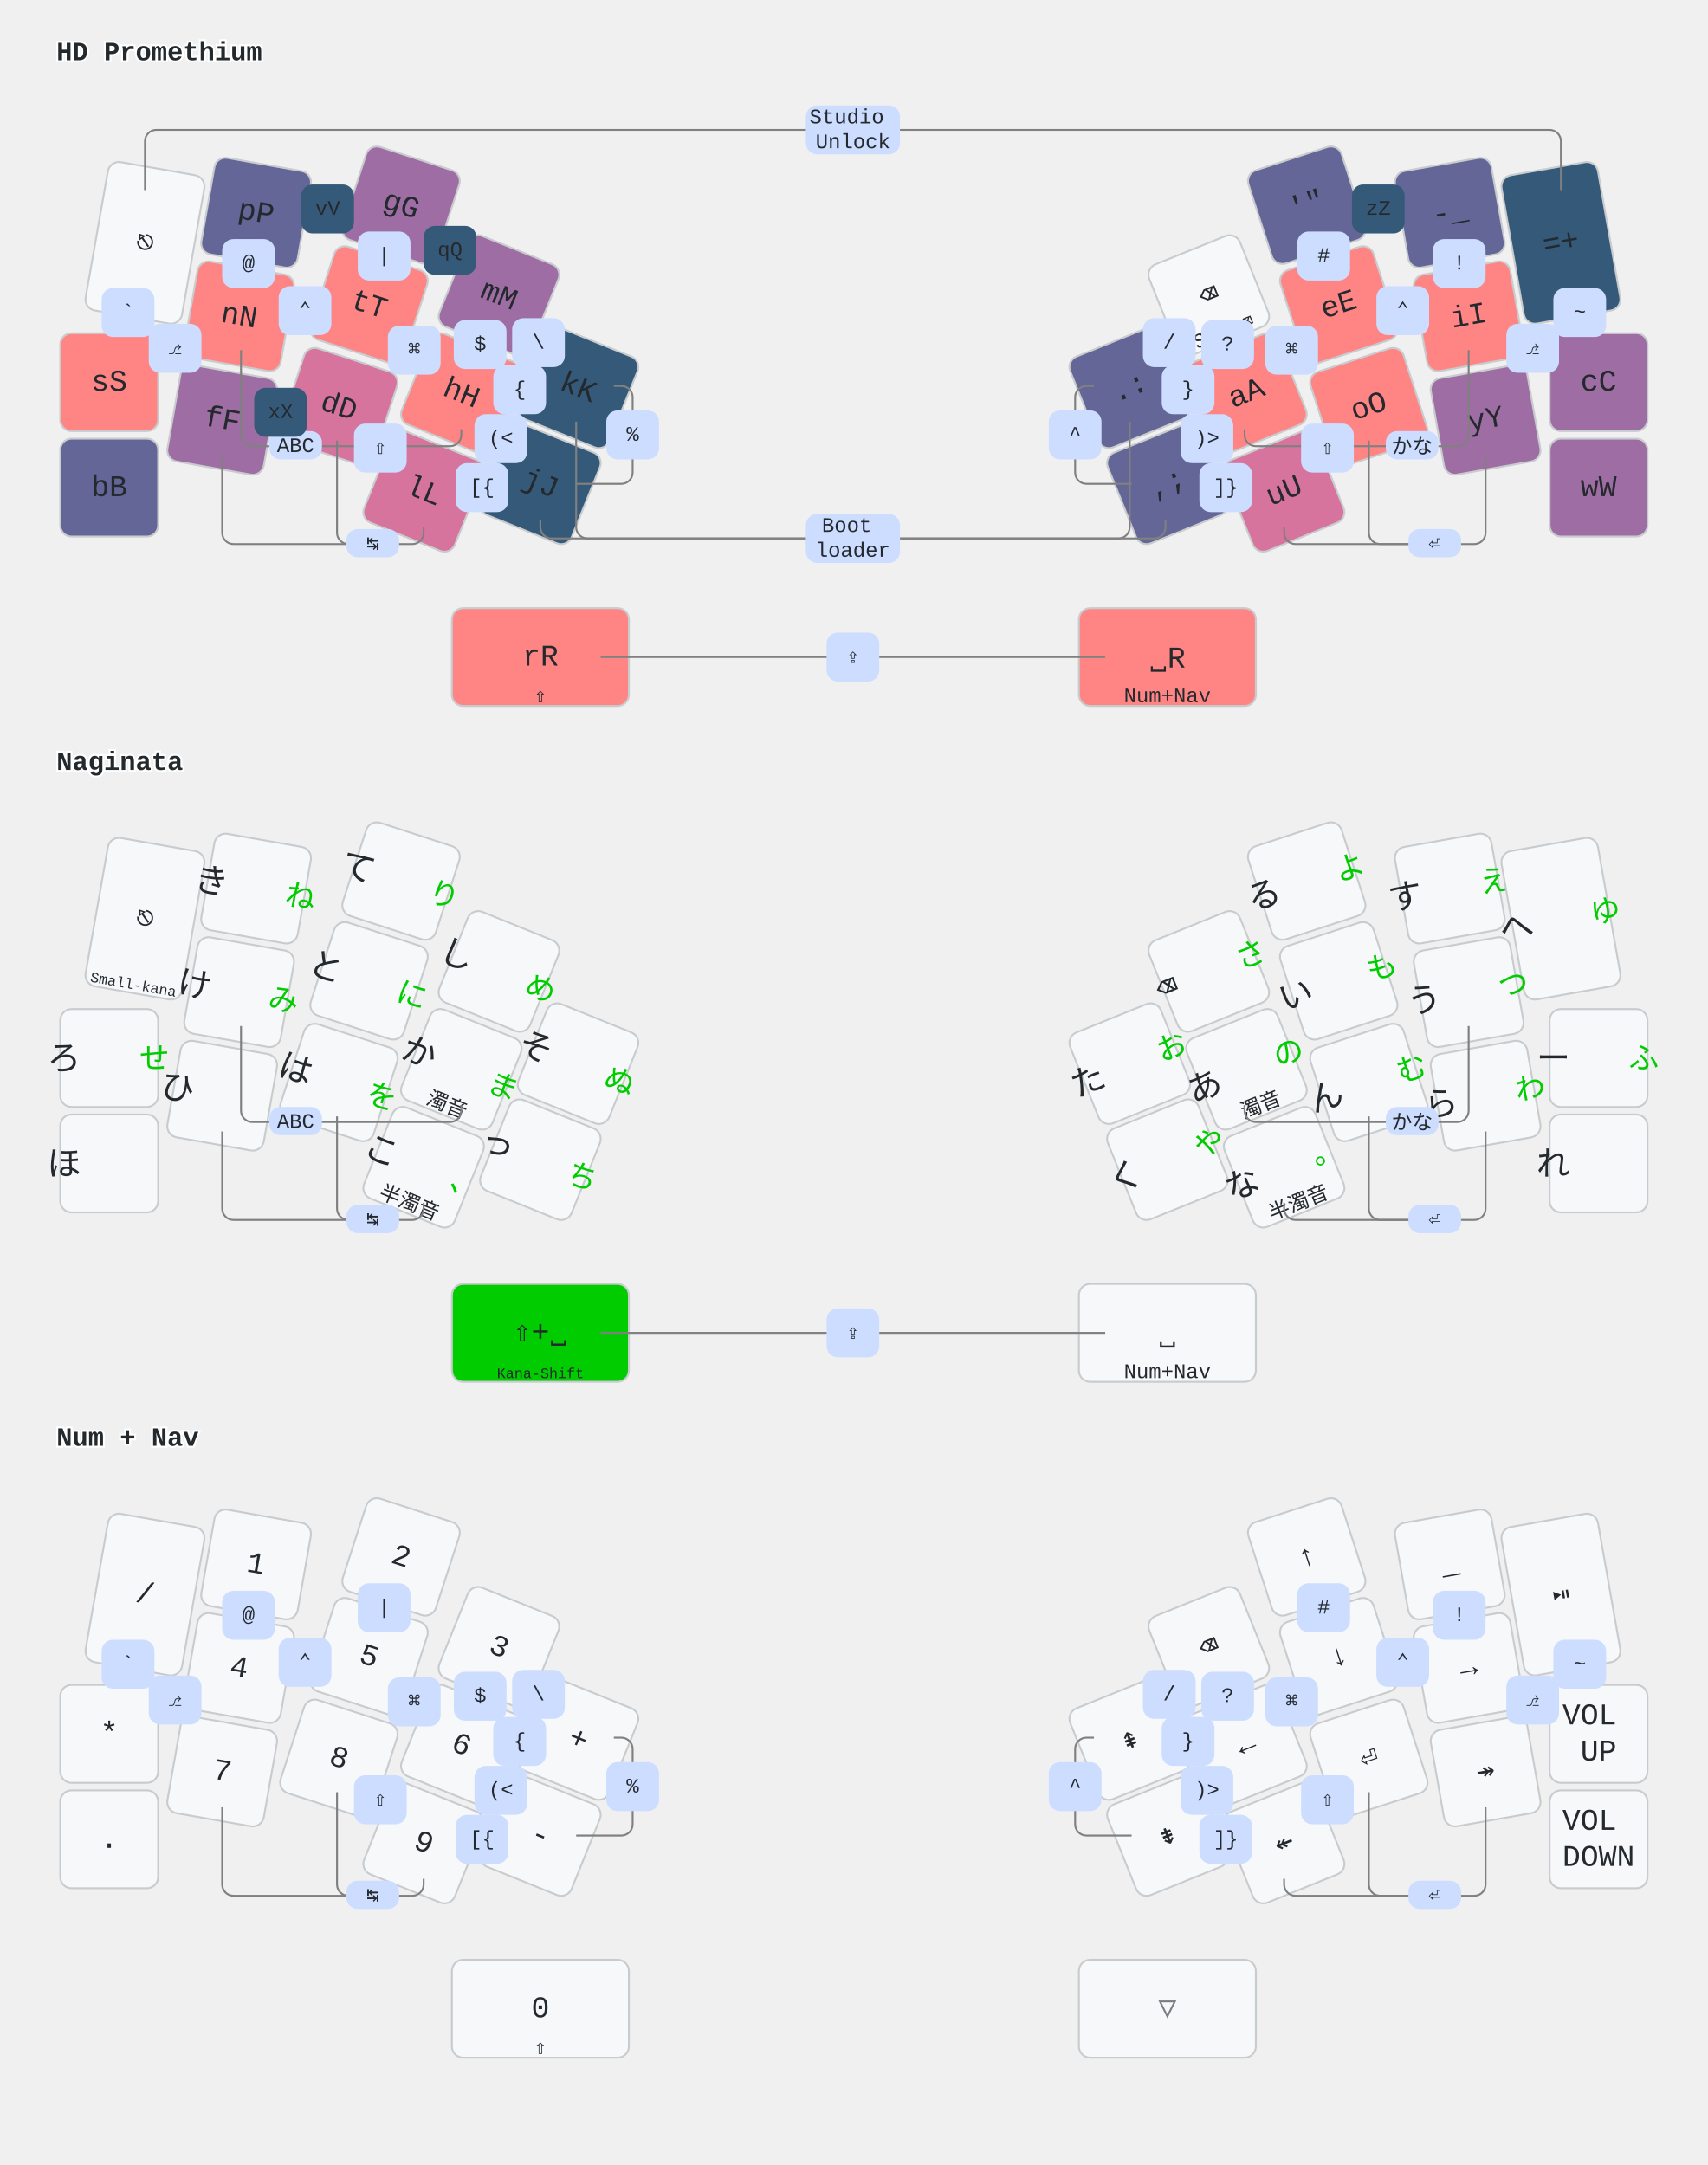
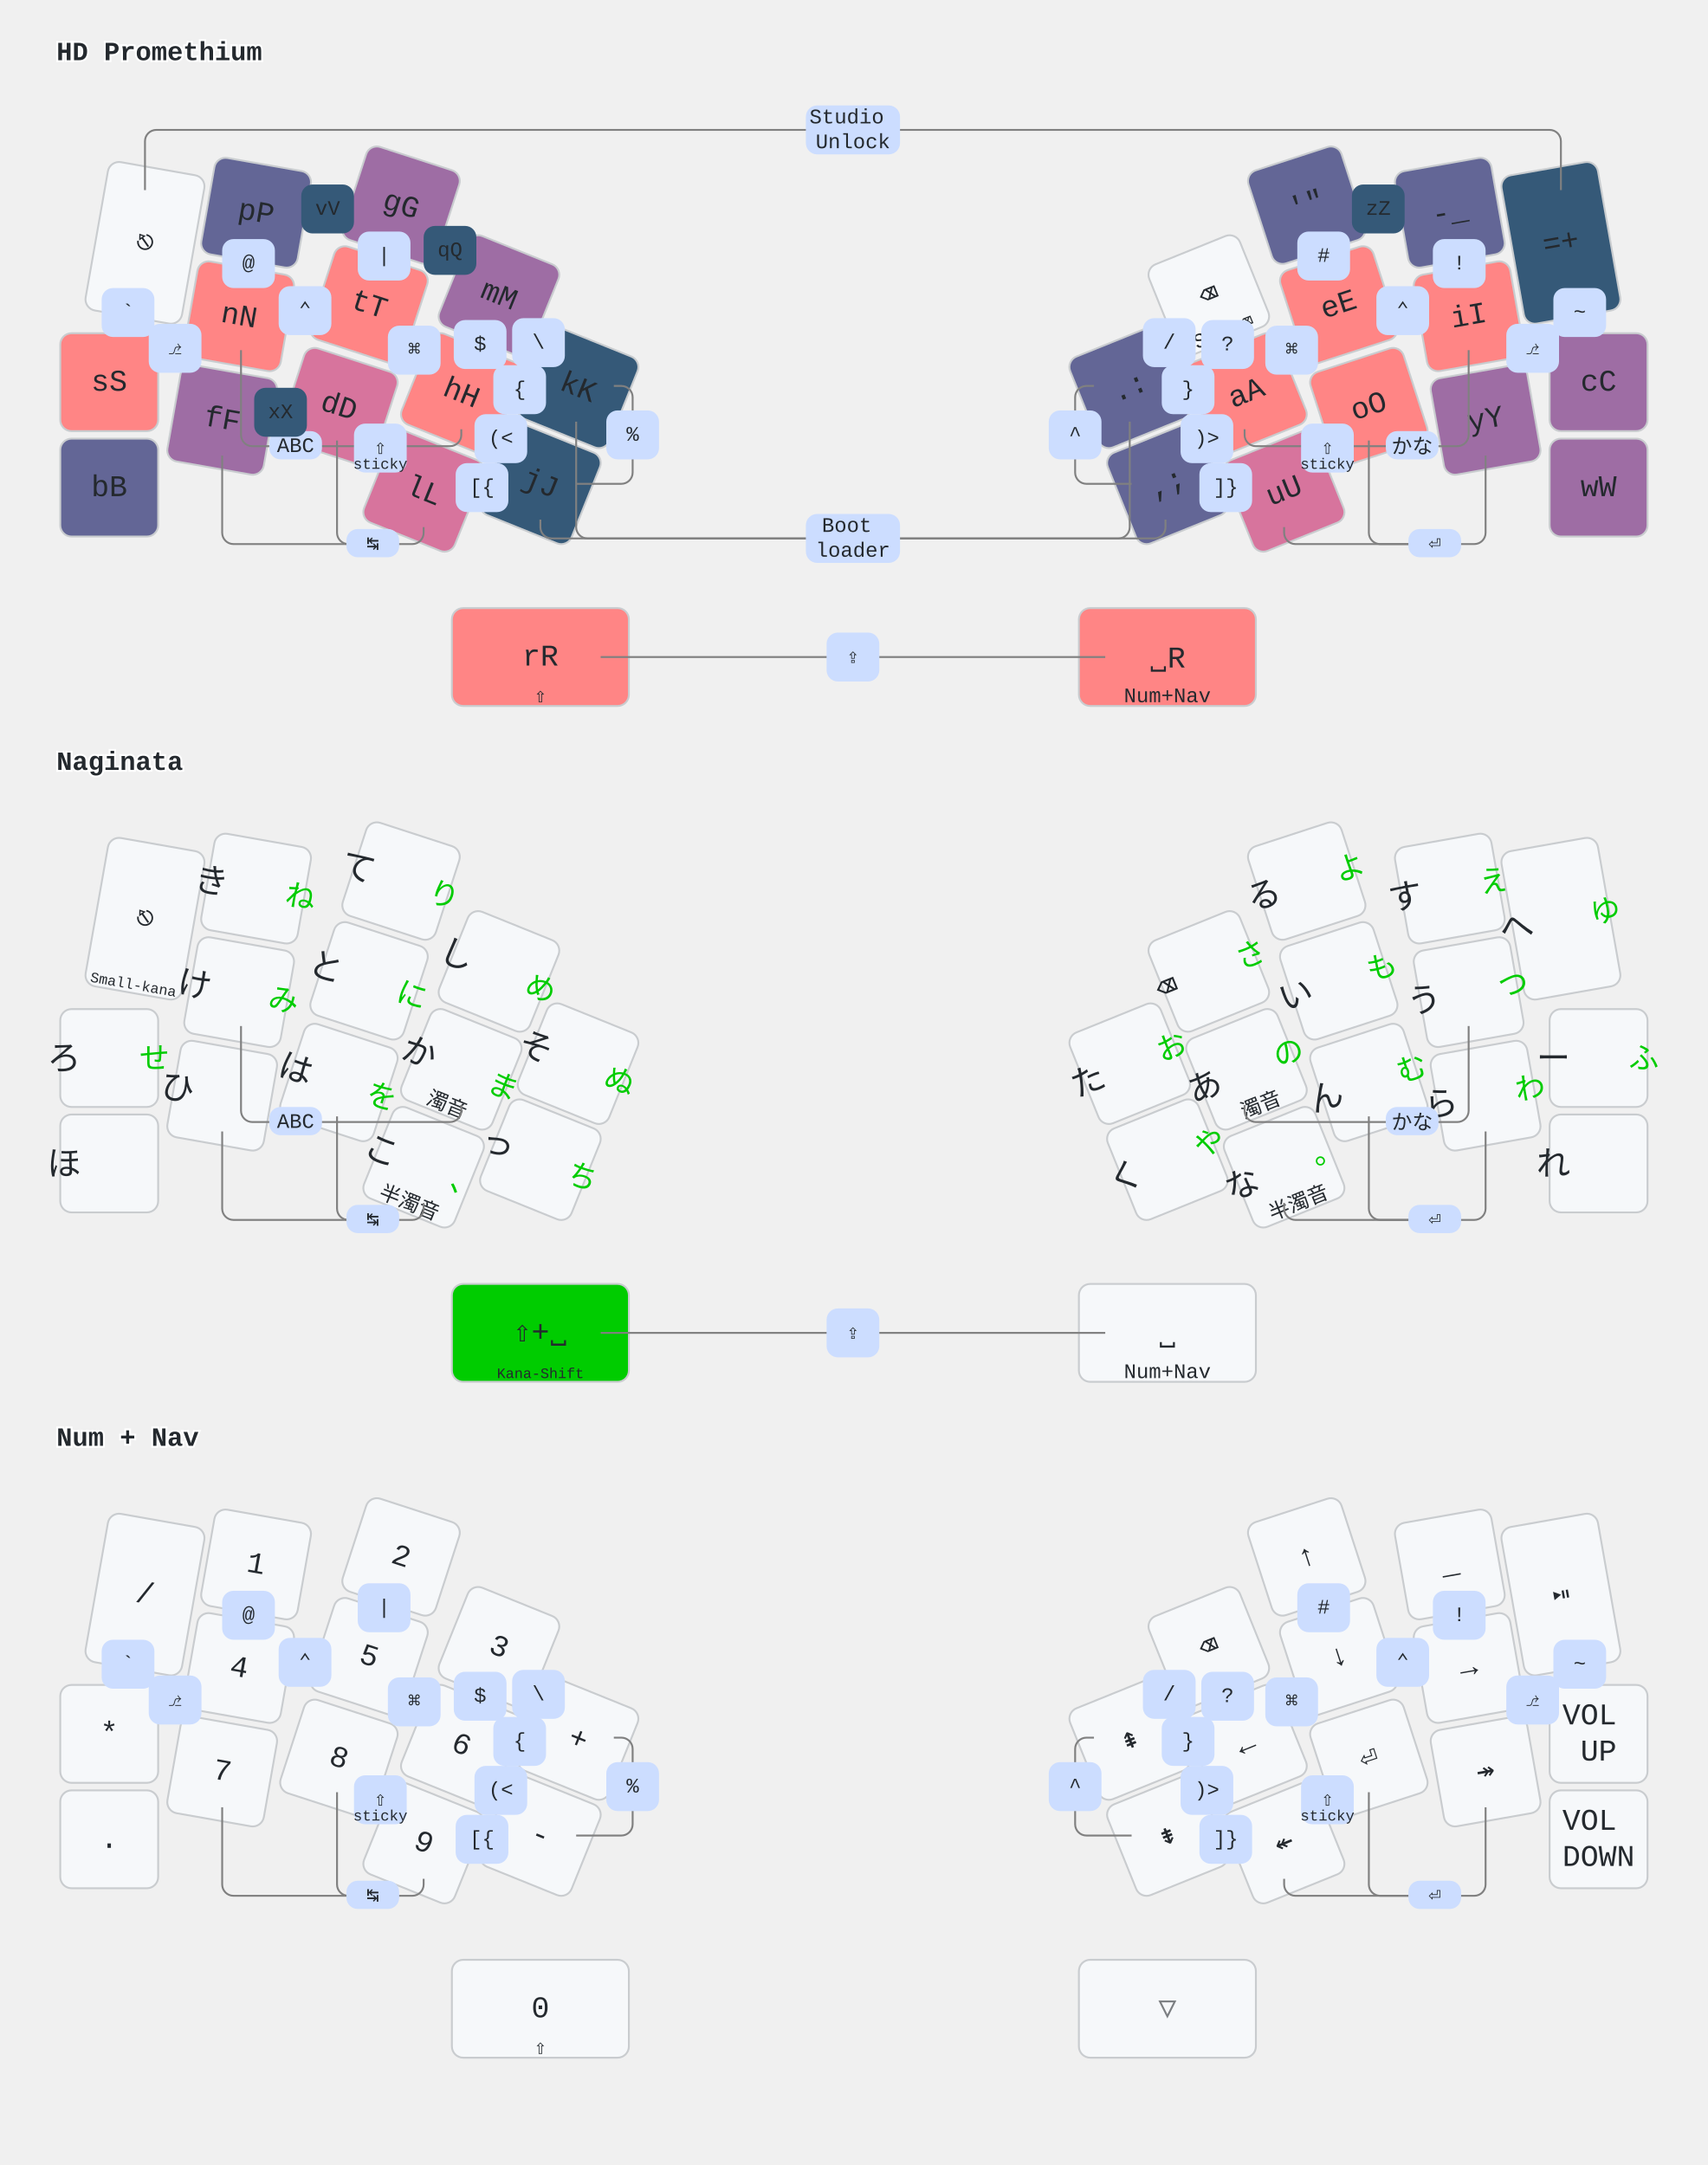
<svg xmlns="http://www.w3.org/2000/svg" width="907" height="1150" viewBox="0 0 907 1150" class="keymap">
  <style>/* inherit to force styles through use tags*/
svg path {
    fill: inherit;
}
/* font and background color specifications */
svg.keymap {
    font-family: SFMono-Regular,Consolas,Liberation Mono,Menlo,monospace;
    font-size: 14px;
    font-kerning: normal;
    text-rendering: optimizeLegibility;
    fill: #24292e;
}

/* default key styling */
rect.key {
    fill: #f6f8fa;
    stroke: #c9cccf;
    stroke-width: 1;
}

/* color accent for combo boxes */
rect.combo {
    fill: #cdf;
}

/* color accent for held keys */
rect.held, rect.combo.held {
    fill: #fdd;
}

/* color accent for ghost (optional) keys */
rect.ghost, rect.combo.ghost {
    stroke-dasharray: 4, 4;
    stroke-width: 2;
}

text {
    text-anchor: middle;
    dominant-baseline: middle;
}

/* styling for layer labels */
text.label {
    font-weight: bold;
    text-anchor: start;
    stroke: white;
    stroke-width: 2;
    paint-order: stroke;
}

text.tap {
    font-size: 16px;
}

/* styling for combo tap, and key hold/shifted label text */
text.combo, text.hold, text.shifted {
    font-size: 11px;
}

text.hold {
    text-anchor: middle;
    dominant-baseline: auto;
}

text.shifted {
    text-anchor: middle;
    dominant-baseline: hanging;
}

/* styling for hold/shifted label text in combo box */
text.combo.hold, text.combo.shifted {
    font-size: 8px;
}

/* lighter symbol for transparent keys */
text.trans {
    fill: #7b7e81;
}

/* styling for combo dendrons */
path.combo {
    stroke-width: 1;
    stroke: gray;
    fill: none;
}

/* Start Tabler Icons Cleanup */
/* cannot use height/width with glyphs */
.icon-tabler &gt; path {
    fill: inherit;
    stroke: inherit;
}
/* hide tabler's default box */
.icon-tabler &gt; path[stroke="none"][fill="none"] {
    visibility: collapse;
}

rect.low {
    fill: #355978;
}
rect.medium-low {
    fill: #636696;
}
rect.medium {
    fill: #9E6DA4;
}
rect.medium-high {
    fill: #D7749D;
}
rect.high {
    fill: #FF8585;
}

/* green styling for Naginata kana-shift */
rect.kshift {
    fill: #00CC00;
}
text.left {
    font-size: 18px;
    translate: 16px 7px;
}
text.right {
    fill: #00CC00;
    font-size: 16px;
    translate: -16px -10px;
}
</style>
  <g transform="translate(30, 0)" class="layer-HD Promethium">
    <text x="0" y="28" class="label" id="HD-Promethium">HD Promethium</text>
    <g transform="translate(0, 74)">
      <g transform="translate(47, 55) rotate(10.0)" class="key keypos-0">
        <rect rx="6" ry="6" x="-26" y="-40" width="52" height="80" class="key" />
        <text x="0" y="0" class="key tap">⎋</text>
      </g>
      <g transform="translate(106, 39) rotate(10.0)" class="key medium-low keypos-1">
        <rect rx="6" ry="6" x="-26" y="-26" width="52" height="52" class="key medium-low" />
        <text x="0" y="0" class="key medium-low tap">pP</text>
      </g>
      <g transform="translate(183, 35) rotate(18.0)" class="key medium keypos-2">
        <rect rx="6" ry="6" x="-26" y="-26" width="52" height="52" class="key medium" />
        <text x="0" y="0" class="key medium tap">gG</text>
      </g>
      <g transform="translate(235, 83) rotate(22.0)" class="key medium keypos-3">
        <rect rx="6" ry="6" x="-26" y="-26" width="52" height="52" class="key medium" />
        <text x="0" y="0" class="key medium tap">mM</text>
      </g>
      <g transform="translate(277, 132) rotate(22.0)" class="key low keypos-4">
        <rect rx="6" ry="6" x="-26" y="-26" width="52" height="52" class="key low" />
        <text x="0" y="0" class="key low tap">kK</text>
      </g>
      <g transform="translate(570, 132) rotate(-22.0)" class="key medium-low keypos-5">
        <rect rx="6" ry="6" x="-26" y="-26" width="52" height="52" class="key medium-low" />
        <text x="0" y="0" class="key medium-low tap">.:</text>
      </g>
      <g transform="translate(612, 83) rotate(-22.0)" class="key keypos-6">
        <rect rx="6" ry="6" x="-26" y="-26" width="52" height="52" class="key" />
        <text x="0" y="0" class="key tap">⌫</text>
        <text x="0" y="24" class="key hold">Sft+⌫</text>
      </g>
      <g transform="translate(664, 35) rotate(-18.0)" class="key medium-low keypos-7">
        <rect rx="6" ry="6" x="-26" y="-26" width="52" height="52" class="key medium-low" />
        <text x="0" y="0" class="key medium-low tap">'"</text>
      </g>
      <g transform="translate(740, 39) rotate(-10.0)" class="key medium-low keypos-8">
        <rect rx="6" ry="6" x="-26" y="-26" width="52" height="52" class="key medium-low" />
        <text x="0" y="0" class="key medium-low tap">-_</text>
      </g>
      <g transform="translate(799, 55) rotate(-10.0)" class="key low keypos-9">
        <rect rx="6" ry="6" x="-26" y="-40" width="52" height="80" class="key low" />
        <text x="0" y="0" class="key low tap">=+</text>
      </g>
      <g transform="translate(28, 129)" class="key high keypos-10">
        <rect rx="6" ry="6" x="-26" y="-26" width="52" height="52" class="key high" />
        <text x="0" y="0" class="key high tap">sS</text>
      </g>
      <g transform="translate(97, 94) rotate(10.0)" class="key high keypos-11">
        <rect rx="6" ry="6" x="-26" y="-26" width="52" height="52" class="key high" />
        <text x="0" y="0" class="key high tap">nN</text>
      </g>
      <g transform="translate(166, 88) rotate(18.0)" class="key high keypos-12">
        <rect rx="6" ry="6" x="-26" y="-26" width="52" height="52" class="key high" />
        <text x="0" y="0" class="key high tap">tT</text>
      </g>
      <g transform="translate(215, 135) rotate(22.0)" class="key high keypos-13">
        <rect rx="6" ry="6" x="-26" y="-26" width="52" height="52" class="key high" />
        <text x="0" y="0" class="key high tap">hH</text>
      </g>
      <g transform="translate(257, 183) rotate(22.0)" class="key low keypos-14">
        <rect rx="6" ry="6" x="-26" y="-26" width="52" height="52" class="key low" />
        <text x="0" y="0" class="key low tap">jJ</text>
      </g>
      <g transform="translate(590, 183) rotate(-22.0)" class="key medium-low keypos-15">
        <rect rx="6" ry="6" x="-26" y="-26" width="52" height="52" class="key medium-low" />
        <text x="0" y="0" class="key medium-low tap">,;</text>
      </g>
      <g transform="translate(632, 135) rotate(-22.0)" class="key high keypos-16">
        <rect rx="6" ry="6" x="-26" y="-26" width="52" height="52" class="key high" />
        <text x="0" y="0" class="key high tap">aA</text>
      </g>
      <g transform="translate(681, 88) rotate(-18.0)" class="key high keypos-17">
        <rect rx="6" ry="6" x="-26" y="-26" width="52" height="52" class="key high" />
        <text x="0" y="0" class="key high tap">eE</text>
      </g>
      <g transform="translate(750, 94) rotate(-10.0)" class="key high keypos-18">
        <rect rx="6" ry="6" x="-26" y="-26" width="52" height="52" class="key high" />
        <text x="0" y="0" class="key high tap">iI</text>
      </g>
      <g transform="translate(819, 129)" class="key medium keypos-19">
        <rect rx="6" ry="6" x="-26" y="-26" width="52" height="52" class="key medium" />
        <text x="0" y="0" class="key medium tap">cC</text>
      </g>
      <g transform="translate(28, 185)" class="key medium-low keypos-20">
        <rect rx="6" ry="6" x="-26" y="-26" width="52" height="52" class="key medium-low" />
        <text x="0" y="0" class="key medium-low tap">bB</text>
      </g>
      <g transform="translate(88, 149) rotate(10.0)" class="key medium keypos-21">
        <rect rx="6" ry="6" x="-26" y="-26" width="52" height="52" class="key medium" />
        <text x="0" y="0" class="key medium tap">fF</text>
      </g>
      <g transform="translate(150, 142) rotate(18.0)" class="key medium-high keypos-22">
        <rect rx="6" ry="6" x="-26" y="-26" width="52" height="52" class="key medium-high" />
        <text x="0" y="0" class="key medium-high tap">dD</text>
      </g>
      <g transform="translate(195, 187) rotate(22.0)" class="key medium-high keypos-23">
        <rect rx="6" ry="6" x="-26" y="-26" width="52" height="52" class="key medium-high" />
        <text x="0" y="0" class="key medium-high tap">lL</text>
      </g>
      <g transform="translate(257, 275)" class="key high keypos-24">
        <rect rx="6" ry="6" x="-47" y="-26" width="94" height="52" class="key high" />
        <text x="0" y="0" class="key high tap">rR</text>
        <text x="0" y="24" class="key high hold">⇧</text>
      </g>
      <g transform="translate(590, 275)" class="key high keypos-25">
        <rect rx="6" ry="6" x="-47" y="-26" width="94" height="52" class="key high" />
        <text x="0" y="0" class="key high tap">⎵R</text>
        <text x="0" y="24" class="key high hold">Num+Nav</text>
      </g>
      <g transform="translate(652, 187) rotate(-22.0)" class="key medium-high keypos-26">
        <rect rx="6" ry="6" x="-26" y="-26" width="52" height="52" class="key medium-high" />
        <text x="0" y="0" class="key medium-high tap">uU</text>
      </g>
      <g transform="translate(697, 142) rotate(-18.0)" class="key high keypos-27">
        <rect rx="6" ry="6" x="-26" y="-26" width="52" height="52" class="key high" />
        <text x="0" y="0" class="key high tap">oO</text>
      </g>
      <g transform="translate(759, 149) rotate(-10.0)" class="key medium keypos-28">
        <rect rx="6" ry="6" x="-26" y="-26" width="52" height="52" class="key medium" />
        <text x="0" y="0" class="key medium tap">yY</text>
      </g>
      <g transform="translate(819, 185)" class="key medium keypos-29">
        <rect rx="6" ry="6" x="-26" y="-26" width="52" height="52" class="key medium" />
        <text x="0" y="0" class="key medium tap">wW</text>
      </g>
      <g class="combo combopos-0">
        <path d="M423,-5 h-370 a6.0,6.0 0 0 0 -6.0,6.0 v26" class="combo" />
        <path d="M423,-5 h370 a6.0,6.0 0 0 1 6.0,6.0 v26" class="combo" />
        <rect rx="6" ry="6" x="398" y="-18" width="50" height="26" class="combo" />
        <text x="423" y="-5" class="combo tap">
          <tspan x="423" dy="-0.6em">Studio</tspan>
          <tspan x="423" dy="1.2em">Unlock</tspan>
        </text>
      </g>
      <g class="combo combopos-1">
        <path d="M423,212 h-160 a6.0,6.0 0 0 1 -6.0,-6.0 v-4" class="combo" />
        <path d="M423,212 h160 a6.0,6.0 0 0 0 6.0,-6.0 v-4" class="combo" />
        <path d="M423,212 h-141 a6.0,6.0 0 0 1 -6.0,-6.0 v-56" class="combo" />
        <path d="M423,212 h141 a6.0,6.0 0 0 0 6.0,-6.0 v-56" class="combo" />
        <rect rx="6" ry="6" x="398" y="199" width="50" height="26" class="combo" />
        <text x="423" y="212" class="combo tap">
          <tspan x="423" dy="-0.6em">Boot</tspan>
          <tspan x="423" dy="1.2em">loader</tspan>
        </text>
      </g>
      <g class="combo combopos-2">
        <path d="M720,163 h-83 a6.0,6.0 0 0 1 -6.0,-6.0 v-3" class="combo" />
        <path d="M720,163 h24 a6.0,6.0 0 0 0 6.0,-6.0 v-45" class="combo" />
        <rect rx="6" ry="6" x="706" y="155" width="28" height="15" class="combo" />
        <text x="720" y="163" class="combo tap">かな</text>
      </g>
      <g class="combo combopos-3">
        <path d="M127,163 h82 a6.0,6.0 0 0 0 6.0,-6.0 v-3" class="combo" />
        <path d="M127,163 h-23 a6.0,6.0 0 0 1 -6.0,-6.0 v-45" class="combo" />
        <rect rx="6" ry="6" x="113" y="155" width="28" height="15" class="combo" />
        <text x="127" y="163" class="combo tap">ABC</text>
      </g>
      <g class="combo combopos-4">
        <path d="M168,215 h21 a6.0,6.0 0 0 0 6.0,-6.0 v-3" class="combo" />
        <path d="M168,215 h-13 a6.0,6.0 0 0 1 -6.0,-6.0 v-49" class="combo" />
        <path d="M168,215 h-74 a6.0,6.0 0 0 1 -6.0,-6.0 v-41" class="combo" />
        <rect rx="6" ry="6" x="154" y="207" width="28" height="15" class="combo" />
        <text x="168" y="215" class="combo tap">↹</text>
      </g>
      <g class="combo combopos-5">
        <path d="M732,215 h-74 a6.0,6.0 0 0 1 -6.0,-6.0 v-3" class="combo" />
        <path d="M732,215 h-29 a6.0,6.0 0 0 1 -6.0,-6.0 v-49" class="combo" />
        <path d="M732,215 h21 a6.0,6.0 0 0 0 6.0,-6.0 v-41" class="combo" />
        <rect rx="6" ry="6" x="718" y="207" width="28" height="15" class="combo" />
        <text x="732" y="215" class="combo tap">⏎</text>
      </g>
      <g class="combo combopos-6">
        <rect rx="6" ry="6" x="49" y="98" width="28" height="26" class="combo" />
        <text x="63" y="111" class="combo tap">⎇</text>
      </g>
      <g class="combo combopos-7">
        <rect rx="6" ry="6" x="770" y="98" width="28" height="26" class="combo" />
        <text x="784" y="111" class="combo tap">⎇</text>
      </g>
      <g class="combo combopos-8">
        <rect rx="6" ry="6" x="118" y="78" width="28" height="26" class="combo" />
        <text x="132" y="91" class="combo tap">⌃</text>
      </g>
      <g class="combo combopos-9">
        <rect rx="6" ry="6" x="701" y="78" width="28" height="26" class="combo" />
        <text x="715" y="91" class="combo tap">⌃</text>
      </g>
      <g class="combo combopos-10">
        <rect rx="6" ry="6" x="176" y="99" width="28" height="26" class="combo" />
        <text x="190" y="112" class="combo tap">⌘</text>
      </g>
      <g class="combo combopos-11">
        <rect rx="6" ry="6" x="642" y="99" width="28" height="26" class="combo" />
        <text x="656" y="112" class="combo tap">⌘</text>
      </g>
      <g class="combo combopos-18">
        <rect rx="6" ry="6" x="158" y="151" width="28" height="26" class="combo" />
        <text x="172" y="164" class="combo tap">⇧</text>
+         <text x="172" y="175" class="combo hold">sticky</text>
      </g>
      <g class="combo combopos-19">
        <rect rx="6" ry="6" x="661" y="151" width="28" height="26" class="combo" />
        <text x="675" y="164" class="combo tap">⇧</text>
+         <text x="675" y="175" class="combo hold">sticky</text>
      </g>
      <g class="combo low combopos-20">
        <rect rx="6" ry="6" x="195" y="46" width="28" height="26" class="combo low" />
        <text x="209" y="59" class="combo low tap">qQ</text>
      </g>
      <g class="combo low combopos-21">
        <rect rx="6" ry="6" x="688" y="24" width="28" height="26" class="combo low" />
        <text x="702" y="37" class="combo low tap">zZ</text>
      </g>
      <g class="combo low combopos-22">
        <rect rx="6" ry="6" x="130" y="24" width="28" height="26" class="combo low" />
        <text x="144" y="37" class="combo low tap">vV</text>
      </g>
      <g class="combo low combopos-23">
        <rect rx="6" ry="6" x="105" y="132" width="28" height="26" class="combo low" />
        <text x="119" y="145" class="combo low tap">xX</text>
      </g>
      <g class="combo combopos-24">
        <path d="M423,275 l-134,0" class="combo" />
        <path d="M423,275 l134,0" class="combo" />
        <rect rx="6" ry="6" x="409" y="262" width="28" height="26" class="combo" />
        <text x="423" y="275" class="combo tap">⇪</text>
      </g>
-       <g class="combo combopos-27">
+       <g class="combo combopos-26">
        <rect rx="6" ry="6" x="24" y="79" width="28" height="26" class="combo" />
        <text x="38" y="92" class="combo tap">`</text>
      </g>
-       <g class="combo combopos-28">
+       <g class="combo combopos-27">
        <rect rx="6" ry="6" x="88" y="53" width="28" height="26" class="combo" />
        <text x="102" y="66" class="combo tap">@</text>
      </g>
-       <g class="combo combopos-29">
+       <g class="combo combopos-28">
        <rect rx="6" ry="6" x="160" y="49" width="28" height="26" class="combo" />
        <text x="174" y="62" class="combo tap">|</text>
      </g>
-       <g class="combo combopos-30">
+       <g class="combo combopos-29">
        <rect rx="6" ry="6" x="211" y="96" width="28" height="26" class="combo" />
        <text x="225" y="109" class="combo tap">$</text>
      </g>
-       <g class="combo combopos-31">
+       <g class="combo combopos-30">
        <rect rx="6" ry="6" x="242" y="95" width="28" height="26" class="combo" />
        <text x="256" y="108" class="combo tap">\</text>
      </g>
-       <g class="combo combopos-32">
+       <g class="combo combopos-31">
        <path d="M306,157 v-20 a6.0,6.0 0 0 0 -6.0,-6.0 h-4" class="combo" />
        <path d="M306,157 v20 a6.0,6.0 0 0 1 -6.0,6.0 h-24" class="combo" />
        <rect rx="6" ry="6" x="292" y="144" width="28" height="26" class="combo" />
        <text x="306" y="157" class="combo tap">%</text>
      </g>
-       <g class="combo combopos-33">
+       <g class="combo combopos-32">
        <rect rx="6" ry="6" x="577" y="95" width="28" height="26" class="combo" />
        <text x="591" y="108" class="combo tap">/</text>
      </g>
-       <g class="combo combopos-34">
+       <g class="combo combopos-33">
        <path d="M541,157 v-20 a6.0,6.0 0 0 1 6.0,-6.0 h4" class="combo" />
        <path d="M541,157 v20 a6.0,6.0 0 0 0 6.0,6.0 h24" class="combo" />
        <rect rx="6" ry="6" x="527" y="144" width="28" height="26" class="combo" />
        <text x="541" y="157" class="combo tap">^</text>
      </g>
-       <g class="combo combopos-35">
+       <g class="combo combopos-34">
        <rect rx="6" ry="6" x="608" y="96" width="28" height="26" class="combo" />
        <text x="622" y="109" class="combo tap">?</text>
      </g>
-       <g class="combo combopos-36">
+       <g class="combo combopos-35">
        <rect rx="6" ry="6" x="659" y="49" width="28" height="26" class="combo" />
        <text x="673" y="62" class="combo tap">#</text>
      </g>
-       <g class="combo combopos-37">
+       <g class="combo combopos-36">
        <rect rx="6" ry="6" x="731" y="53" width="28" height="26" class="combo" />
        <text x="745" y="66" class="combo tap">!</text>
      </g>
-       <g class="combo combopos-38">
+       <g class="combo combopos-37">
        <rect rx="6" ry="6" x="795" y="79" width="28" height="26" class="combo" />
        <text x="809" y="92" class="combo tap">~</text>
      </g>
-       <g class="combo combopos-39">
+       <g class="combo combopos-38">
        <rect rx="6" ry="6" x="232" y="120" width="28" height="26" class="combo" />
        <text x="246" y="133" class="combo tap">{</text>
      </g>
-       <g class="combo combopos-40">
+       <g class="combo combopos-39">
        <rect rx="6" ry="6" x="587" y="120" width="28" height="26" class="combo" />
        <text x="601" y="133" class="combo tap">}</text>
      </g>
-       <g class="combo combopos-41">
+       <g class="combo combopos-40">
        <rect rx="6" ry="6" x="222" y="146" width="28" height="26" class="combo" />
        <text x="236" y="159" class="combo tap">(&lt;</text>
      </g>
-       <g class="combo combopos-42">
+       <g class="combo combopos-41">
        <rect rx="6" ry="6" x="597" y="146" width="28" height="26" class="combo" />
        <text x="611" y="159" class="combo tap">)&gt;</text>
      </g>
-       <g class="combo combopos-43">
+       <g class="combo combopos-42">
        <rect rx="6" ry="6" x="212" y="172" width="28" height="26" class="combo" />
        <text x="226" y="185" class="combo tap">[{</text>
      </g>
-       <g class="combo combopos-44">
+       <g class="combo combopos-43">
        <rect rx="6" ry="6" x="607" y="172" width="28" height="26" class="combo" />
        <text x="621" y="185" class="combo tap">]}</text>
      </g>
    </g>
  </g>
  <g transform="translate(30, 377)" class="layer-Naginata">
    <text x="0" y="28" class="label" id="Naginata">Naginata</text>
    <g transform="translate(0, 56)">
      <g transform="translate(47, 55) rotate(10.0)" class="key keypos-0">
        <rect rx="6" ry="6" x="-26" y="-40" width="52" height="80" class="key" />
        <text x="0" y="0" class="key tap">⎋</text>
        <text x="0" y="38" class="key hold">
          <tspan style="font-size: 70%">Small-kana</tspan>
        </text>
      </g>
      <g transform="translate(106, 39) rotate(10.0)" class="key keypos-1">
        <rect rx="6" ry="6" x="-26" y="-26" width="52" height="52" class="key" />
        <text x="-24" y="0" class="key left">き</text>
        <text x="24" y="0" class="key right">ね</text>
      </g>
      <g transform="translate(183, 35) rotate(18.0)" class="key keypos-2">
        <rect rx="6" ry="6" x="-26" y="-26" width="52" height="52" class="key" />
        <text x="-24" y="0" class="key left">て</text>
        <text x="24" y="0" class="key right">り</text>
      </g>
      <g transform="translate(235, 83) rotate(22.0)" class="key keypos-3">
        <rect rx="6" ry="6" x="-26" y="-26" width="52" height="52" class="key" />
        <text x="-24" y="0" class="key left">し</text>
        <text x="24" y="0" class="key right">め</text>
      </g>
      <g transform="translate(277, 132) rotate(22.0)" class="key keypos-4">
        <rect rx="6" ry="6" x="-26" y="-26" width="52" height="52" class="key" />
        <text x="-24" y="0" class="key left">そ</text>
        <text x="24" y="0" class="key right">ぬ</text>
      </g>
      <g transform="translate(570, 132) rotate(-22.0)" class="key keypos-5">
        <rect rx="6" ry="6" x="-26" y="-26" width="52" height="52" class="key" />
        <text x="-24" y="0" class="key left">た</text>
        <text x="24" y="0" class="key right">お</text>
      </g>
      <g transform="translate(612, 83) rotate(-22.0)" class="key keypos-6">
        <rect rx="6" ry="6" x="-26" y="-26" width="52" height="52" class="key" />
        <text x="-24" y="0" class="key left">⌫</text>
        <text x="24" y="0" class="key right">さ</text>
      </g>
      <g transform="translate(664, 35) rotate(-18.0)" class="key keypos-7">
        <rect rx="6" ry="6" x="-26" y="-26" width="52" height="52" class="key" />
        <text x="-24" y="0" class="key left">る</text>
        <text x="24" y="0" class="key right">よ</text>
      </g>
      <g transform="translate(740, 39) rotate(-10.0)" class="key keypos-8">
        <rect rx="6" ry="6" x="-26" y="-26" width="52" height="52" class="key" />
        <text x="-24" y="0" class="key left">す</text>
        <text x="24" y="0" class="key right">え</text>
      </g>
      <g transform="translate(799, 55) rotate(-10.0)" class="key keypos-9">
        <rect rx="6" ry="6" x="-26" y="-40" width="52" height="80" class="key" />
        <text x="-24" y="0" class="key left">へ</text>
        <text x="24" y="0" class="key right">ゆ</text>
      </g>
      <g transform="translate(28, 129)" class="key keypos-10">
        <rect rx="6" ry="6" x="-26" y="-26" width="52" height="52" class="key" />
        <text x="-24" y="0" class="key left">ろ</text>
        <text x="24" y="0" class="key right">せ</text>
      </g>
      <g transform="translate(97, 94) rotate(10.0)" class="key keypos-11">
        <rect rx="6" ry="6" x="-26" y="-26" width="52" height="52" class="key" />
        <text x="-24" y="0" class="key left">け</text>
        <text x="24" y="0" class="key right">み</text>
      </g>
      <g transform="translate(166, 88) rotate(18.0)" class="key keypos-12">
        <rect rx="6" ry="6" x="-26" y="-26" width="52" height="52" class="key" />
        <text x="-24" y="0" class="key left">と</text>
        <text x="24" y="0" class="key right">に</text>
      </g>
      <g transform="translate(215, 135) rotate(22.0)" class="key keypos-13">
        <rect rx="6" ry="6" x="-26" y="-26" width="52" height="52" class="key" />
        <text x="0" y="24" class="key hold">濁音</text>
        <text x="-24" y="0" class="key left">か</text>
        <text x="24" y="0" class="key right">ま</text>
      </g>
      <g transform="translate(257, 183) rotate(22.0)" class="key keypos-14">
        <rect rx="6" ry="6" x="-26" y="-26" width="52" height="52" class="key" />
        <text x="-24" y="0" class="key left">っ</text>
        <text x="24" y="0" class="key right">ち</text>
      </g>
      <g transform="translate(590, 183) rotate(-22.0)" class="key keypos-15">
        <rect rx="6" ry="6" x="-26" y="-26" width="52" height="52" class="key" />
        <text x="-24" y="0" class="key left">く</text>
        <text x="24" y="0" class="key right">や</text>
      </g>
      <g transform="translate(632, 135) rotate(-22.0)" class="key keypos-16">
        <rect rx="6" ry="6" x="-26" y="-26" width="52" height="52" class="key" />
        <text x="0" y="24" class="key hold">濁音</text>
        <text x="-24" y="0" class="key left">あ</text>
        <text x="24" y="0" class="key right">の</text>
      </g>
      <g transform="translate(681, 88) rotate(-18.0)" class="key keypos-17">
        <rect rx="6" ry="6" x="-26" y="-26" width="52" height="52" class="key" />
        <text x="-24" y="0" class="key left">い</text>
        <text x="24" y="0" class="key right">も</text>
      </g>
      <g transform="translate(750, 94) rotate(-10.0)" class="key keypos-18">
        <rect rx="6" ry="6" x="-26" y="-26" width="52" height="52" class="key" />
        <text x="-24" y="0" class="key left">う</text>
        <text x="24" y="0" class="key right">つ</text>
      </g>
      <g transform="translate(819, 129)" class="key keypos-19">
        <rect rx="6" ry="6" x="-26" y="-26" width="52" height="52" class="key" />
        <text x="-24" y="0" class="key left">ー</text>
        <text x="24" y="0" class="key right">ふ</text>
      </g>
      <g transform="translate(28, 185)" class="key keypos-20">
        <rect rx="6" ry="6" x="-26" y="-26" width="52" height="52" class="key" />
        <text x="-24" y="0" class="key left">ほ</text>
      </g>
      <g transform="translate(88, 149) rotate(10.0)" class="key keypos-21">
        <rect rx="6" ry="6" x="-26" y="-26" width="52" height="52" class="key" />
        <text x="-24" y="0" class="key left">ひ</text>
      </g>
      <g transform="translate(150, 142) rotate(18.0)" class="key keypos-22">
        <rect rx="6" ry="6" x="-26" y="-26" width="52" height="52" class="key" />
        <text x="-24" y="0" class="key left">は</text>
        <text x="24" y="0" class="key right">を</text>
      </g>
      <g transform="translate(195, 187) rotate(22.0)" class="key keypos-23">
        <rect rx="6" ry="6" x="-26" y="-26" width="52" height="52" class="key" />
        <text x="0" y="24" class="key hold">半濁音</text>
        <text x="-24" y="0" class="key left">こ</text>
        <text x="24" y="0" class="key right">、</text>
      </g>
      <g transform="translate(257, 275)" class="key kshift keypos-24">
        <rect rx="6" ry="6" x="-47" y="-26" width="94" height="52" class="key kshift" />
        <text x="0" y="0" class="key kshift tap">⇧+⎵</text>
        <text x="0" y="24" class="key kshift hold">
          <tspan style="font-size: 70%">Kana-Shift</tspan>
        </text>
      </g>
      <g transform="translate(590, 275)" class="key keypos-25">
        <rect rx="6" ry="6" x="-47" y="-26" width="94" height="52" class="key" />
        <text x="0" y="0" class="key tap">⎵</text>
        <text x="0" y="24" class="key hold">Num+Nav</text>
      </g>
      <g transform="translate(652, 187) rotate(-22.0)" class="key keypos-26">
        <rect rx="6" ry="6" x="-26" y="-26" width="52" height="52" class="key" />
        <text x="0" y="24" class="key hold">半濁音</text>
        <text x="-24" y="0" class="key left">な</text>
        <text x="24" y="0" class="key right">。</text>
      </g>
      <g transform="translate(697, 142) rotate(-18.0)" class="key keypos-27">
        <rect rx="6" ry="6" x="-26" y="-26" width="52" height="52" class="key" />
        <text x="-24" y="0" class="key left">ん</text>
        <text x="24" y="0" class="key right">む</text>
      </g>
      <g transform="translate(759, 149) rotate(-10.0)" class="key keypos-28">
        <rect rx="6" ry="6" x="-26" y="-26" width="52" height="52" class="key" />
        <text x="-24" y="0" class="key left">ら</text>
        <text x="24" y="0" class="key right">わ</text>
      </g>
      <g transform="translate(819, 185)" class="key keypos-29">
        <rect rx="6" ry="6" x="-26" y="-26" width="52" height="52" class="key" />
        <text x="-24" y="0" class="key left">れ</text>
      </g>
      <g class="combo combopos-0">
        <path d="M720,163 h-83 a6.0,6.0 0 0 1 -6.0,-6.0 v-3" class="combo" />
        <path d="M720,163 h24 a6.0,6.0 0 0 0 6.0,-6.0 v-45" class="combo" />
        <rect rx="6" ry="6" x="706" y="155" width="28" height="15" class="combo" />
        <text x="720" y="163" class="combo tap">かな</text>
      </g>
      <g class="combo combopos-1">
        <path d="M127,163 h82 a6.0,6.0 0 0 0 6.0,-6.0 v-3" class="combo" />
        <path d="M127,163 h-23 a6.0,6.0 0 0 1 -6.0,-6.0 v-45" class="combo" />
        <rect rx="6" ry="6" x="113" y="155" width="28" height="15" class="combo" />
        <text x="127" y="163" class="combo tap">ABC</text>
      </g>
      <g class="combo combopos-2">
        <path d="M168,215 h21 a6.0,6.0 0 0 0 6.0,-6.0 v-3" class="combo" />
        <path d="M168,215 h-13 a6.0,6.0 0 0 1 -6.0,-6.0 v-49" class="combo" />
        <path d="M168,215 h-74 a6.0,6.0 0 0 1 -6.0,-6.0 v-41" class="combo" />
        <rect rx="6" ry="6" x="154" y="207" width="28" height="15" class="combo" />
        <text x="168" y="215" class="combo tap">↹</text>
      </g>
      <g class="combo combopos-3">
        <path d="M732,215 h-74 a6.0,6.0 0 0 1 -6.0,-6.0 v-3" class="combo" />
        <path d="M732,215 h-29 a6.0,6.0 0 0 1 -6.0,-6.0 v-49" class="combo" />
        <path d="M732,215 h21 a6.0,6.0 0 0 0 6.0,-6.0 v-41" class="combo" />
        <rect rx="6" ry="6" x="718" y="207" width="28" height="15" class="combo" />
        <text x="732" y="215" class="combo tap">⏎</text>
      </g>
      <g class="combo combopos-4">
        <path d="M423,275 l-134,0" class="combo" />
        <path d="M423,275 l134,0" class="combo" />
        <rect rx="6" ry="6" x="409" y="262" width="28" height="26" class="combo" />
        <text x="423" y="275" class="combo tap">⇪</text>
      </g>
    </g>
  </g>
  <g transform="translate(30, 736)" class="layer-Num + Nav">
    <text x="0" y="28" class="label" id="Num--Nav">Num + Nav</text>
    <g transform="translate(0, 56)">
      <g transform="translate(47, 55) rotate(10.0)" class="key keypos-0">
        <rect rx="6" ry="6" x="-26" y="-40" width="52" height="80" class="key" />
        <text x="0" y="0" class="key tap">/</text>
      </g>
      <g transform="translate(106, 39) rotate(10.0)" class="key keypos-1">
        <rect rx="6" ry="6" x="-26" y="-26" width="52" height="52" class="key" />
        <text x="0" y="0" class="key tap">1</text>
      </g>
      <g transform="translate(183, 35) rotate(18.0)" class="key keypos-2">
        <rect rx="6" ry="6" x="-26" y="-26" width="52" height="52" class="key" />
        <text x="0" y="0" class="key tap">2</text>
      </g>
      <g transform="translate(235, 83) rotate(22.0)" class="key keypos-3">
        <rect rx="6" ry="6" x="-26" y="-26" width="52" height="52" class="key" />
        <text x="0" y="0" class="key tap">3</text>
      </g>
      <g transform="translate(277, 132) rotate(22.0)" class="key keypos-4">
        <rect rx="6" ry="6" x="-26" y="-26" width="52" height="52" class="key" />
        <text x="0" y="0" class="key tap">+</text>
      </g>
      <g transform="translate(570, 132) rotate(-22.0)" class="key keypos-5">
        <rect rx="6" ry="6" x="-26" y="-26" width="52" height="52" class="key" />
        <text x="0" y="0" class="key tap">⇞</text>
      </g>
      <g transform="translate(612, 83) rotate(-22.0)" class="key keypos-6">
        <rect rx="6" ry="6" x="-26" y="-26" width="52" height="52" class="key" />
        <text x="0" y="0" class="key tap">⌫</text>
      </g>
      <g transform="translate(664, 35) rotate(-18.0)" class="key keypos-7">
        <rect rx="6" ry="6" x="-26" y="-26" width="52" height="52" class="key" />
        <text x="0" y="0" class="key tap">↑</text>
      </g>
      <g transform="translate(740, 39) rotate(-10.0)" class="key keypos-8">
        <rect rx="6" ry="6" x="-26" y="-26" width="52" height="52" class="key" />
        <text x="0" y="0" class="key tap">_</text>
      </g>
      <g transform="translate(799, 55) rotate(-10.0)" class="key keypos-9">
        <rect rx="6" ry="6" x="-26" y="-40" width="52" height="80" class="key" />
        <text x="0" y="0" class="key tap">⏯</text>
      </g>
      <g transform="translate(28, 129)" class="key keypos-10">
        <rect rx="6" ry="6" x="-26" y="-26" width="52" height="52" class="key" />
        <text x="0" y="0" class="key tap">*</text>
      </g>
      <g transform="translate(97, 94) rotate(10.0)" class="key keypos-11">
        <rect rx="6" ry="6" x="-26" y="-26" width="52" height="52" class="key" />
        <text x="0" y="0" class="key tap">4</text>
      </g>
      <g transform="translate(166, 88) rotate(18.0)" class="key keypos-12">
        <rect rx="6" ry="6" x="-26" y="-26" width="52" height="52" class="key" />
        <text x="0" y="0" class="key tap">5</text>
      </g>
      <g transform="translate(215, 135) rotate(22.0)" class="key keypos-13">
        <rect rx="6" ry="6" x="-26" y="-26" width="52" height="52" class="key" />
        <text x="0" y="0" class="key tap">6</text>
      </g>
      <g transform="translate(257, 183) rotate(22.0)" class="key keypos-14">
        <rect rx="6" ry="6" x="-26" y="-26" width="52" height="52" class="key" />
        <text x="0" y="0" class="key tap">-</text>
      </g>
      <g transform="translate(590, 183) rotate(-22.0)" class="key keypos-15">
        <rect rx="6" ry="6" x="-26" y="-26" width="52" height="52" class="key" />
        <text x="0" y="0" class="key tap">⇟</text>
      </g>
      <g transform="translate(632, 135) rotate(-22.0)" class="key keypos-16">
        <rect rx="6" ry="6" x="-26" y="-26" width="52" height="52" class="key" />
        <text x="0" y="0" class="key tap">←</text>
      </g>
      <g transform="translate(681, 88) rotate(-18.0)" class="key keypos-17">
        <rect rx="6" ry="6" x="-26" y="-26" width="52" height="52" class="key" />
        <text x="0" y="0" class="key tap">↓</text>
      </g>
      <g transform="translate(750, 94) rotate(-10.0)" class="key keypos-18">
        <rect rx="6" ry="6" x="-26" y="-26" width="52" height="52" class="key" />
        <text x="0" y="0" class="key tap">→</text>
      </g>
      <g transform="translate(819, 129)" class="key keypos-19">
        <rect rx="6" ry="6" x="-26" y="-26" width="52" height="52" class="key" />
        <text x="0" y="0" class="key tap">
          <tspan x="0" dy="-0.6em">VOL</tspan>
          <tspan x="0" dy="1.2em">UP</tspan>
        </text>
      </g>
      <g transform="translate(28, 185)" class="key keypos-20">
        <rect rx="6" ry="6" x="-26" y="-26" width="52" height="52" class="key" />
        <text x="0" y="0" class="key tap">.</text>
      </g>
      <g transform="translate(88, 149) rotate(10.0)" class="key keypos-21">
        <rect rx="6" ry="6" x="-26" y="-26" width="52" height="52" class="key" />
        <text x="0" y="0" class="key tap">7</text>
      </g>
      <g transform="translate(150, 142) rotate(18.0)" class="key keypos-22">
        <rect rx="6" ry="6" x="-26" y="-26" width="52" height="52" class="key" />
        <text x="0" y="0" class="key tap">8</text>
      </g>
      <g transform="translate(195, 187) rotate(22.0)" class="key keypos-23">
        <rect rx="6" ry="6" x="-26" y="-26" width="52" height="52" class="key" />
        <text x="0" y="0" class="key tap">9</text>
      </g>
      <g transform="translate(257, 275)" class="key keypos-24">
        <rect rx="6" ry="6" x="-47" y="-26" width="94" height="52" class="key" />
        <text x="0" y="0" class="key tap">0</text>
        <text x="0" y="24" class="key hold">⇧</text>
      </g>
      <g transform="translate(590, 275)" class="key trans keypos-25">
        <rect rx="6" ry="6" x="-47" y="-26" width="94" height="52" class="key trans" />
        <text x="0" y="0" class="key trans tap">▽</text>
      </g>
      <g transform="translate(652, 187) rotate(-22.0)" class="key keypos-26">
        <rect rx="6" ry="6" x="-26" y="-26" width="52" height="52" class="key" />
        <text x="0" y="0" class="key tap">↞</text>
      </g>
      <g transform="translate(697, 142) rotate(-18.0)" class="key keypos-27">
        <rect rx="6" ry="6" x="-26" y="-26" width="52" height="52" class="key" />
        <text x="0" y="0" class="key tap">⏎</text>
      </g>
      <g transform="translate(759, 149) rotate(-10.0)" class="key keypos-28">
        <rect rx="6" ry="6" x="-26" y="-26" width="52" height="52" class="key" />
        <text x="0" y="0" class="key tap">↠</text>
      </g>
      <g transform="translate(819, 185)" class="key keypos-29">
        <rect rx="6" ry="6" x="-26" y="-26" width="52" height="52" class="key" />
        <text x="0" y="0" class="key tap">
          <tspan x="0" dy="-0.6em">VOL</tspan>
          <tspan x="0" dy="1.2em">DOWN</tspan>
        </text>
      </g>
      <g class="combo combopos-0">
        <path d="M168,215 h21 a6.0,6.0 0 0 0 6.0,-6.0 v-3" class="combo" />
        <path d="M168,215 h-13 a6.0,6.0 0 0 1 -6.0,-6.0 v-49" class="combo" />
        <path d="M168,215 h-74 a6.0,6.0 0 0 1 -6.0,-6.0 v-41" class="combo" />
        <rect rx="6" ry="6" x="154" y="207" width="28" height="15" class="combo" />
        <text x="168" y="215" class="combo tap">↹</text>
      </g>
      <g class="combo combopos-1">
        <path d="M732,215 h-74 a6.0,6.0 0 0 1 -6.0,-6.0 v-3" class="combo" />
        <path d="M732,215 h-29 a6.0,6.0 0 0 1 -6.0,-6.0 v-49" class="combo" />
        <path d="M732,215 h21 a6.0,6.0 0 0 0 6.0,-6.0 v-41" class="combo" />
        <rect rx="6" ry="6" x="718" y="207" width="28" height="15" class="combo" />
        <text x="732" y="215" class="combo tap">⏎</text>
      </g>
      <g class="combo combopos-2">
        <rect rx="6" ry="6" x="49" y="98" width="28" height="26" class="combo" />
        <text x="63" y="111" class="combo tap">⎇</text>
      </g>
      <g class="combo combopos-3">
        <rect rx="6" ry="6" x="770" y="98" width="28" height="26" class="combo" />
        <text x="784" y="111" class="combo tap">⎇</text>
      </g>
      <g class="combo combopos-4">
        <rect rx="6" ry="6" x="118" y="78" width="28" height="26" class="combo" />
        <text x="132" y="91" class="combo tap">⌃</text>
      </g>
      <g class="combo combopos-5">
        <rect rx="6" ry="6" x="701" y="78" width="28" height="26" class="combo" />
        <text x="715" y="91" class="combo tap">⌃</text>
      </g>
      <g class="combo combopos-6">
        <rect rx="6" ry="6" x="176" y="99" width="28" height="26" class="combo" />
        <text x="190" y="112" class="combo tap">⌘</text>
      </g>
      <g class="combo combopos-7">
        <rect rx="6" ry="6" x="642" y="99" width="28" height="26" class="combo" />
        <text x="656" y="112" class="combo tap">⌘</text>
      </g>
      <g class="combo combopos-14">
        <rect rx="6" ry="6" x="158" y="151" width="28" height="26" class="combo" />
        <text x="172" y="164" class="combo tap">⇧</text>
+         <text x="172" y="175" class="combo hold">sticky</text>
      </g>
      <g class="combo combopos-15">
        <rect rx="6" ry="6" x="661" y="151" width="28" height="26" class="combo" />
        <text x="675" y="164" class="combo tap">⇧</text>
+         <text x="675" y="175" class="combo hold">sticky</text>
      </g>
      <g class="combo combopos-16">
        <rect rx="6" ry="6" x="24" y="79" width="28" height="26" class="combo" />
        <text x="38" y="92" class="combo tap">`</text>
      </g>
      <g class="combo combopos-17">
        <rect rx="6" ry="6" x="88" y="53" width="28" height="26" class="combo" />
        <text x="102" y="66" class="combo tap">@</text>
      </g>
      <g class="combo combopos-18">
        <rect rx="6" ry="6" x="160" y="49" width="28" height="26" class="combo" />
        <text x="174" y="62" class="combo tap">|</text>
      </g>
      <g class="combo combopos-19">
        <rect rx="6" ry="6" x="211" y="96" width="28" height="26" class="combo" />
        <text x="225" y="109" class="combo tap">$</text>
      </g>
      <g class="combo combopos-20">
        <rect rx="6" ry="6" x="242" y="95" width="28" height="26" class="combo" />
        <text x="256" y="108" class="combo tap">\</text>
      </g>
      <g class="combo combopos-21">
        <path d="M306,157 v-20 a6.0,6.0 0 0 0 -6.0,-6.0 h-4" class="combo" />
        <path d="M306,157 v20 a6.0,6.0 0 0 1 -6.0,6.0 h-24" class="combo" />
        <rect rx="6" ry="6" x="292" y="144" width="28" height="26" class="combo" />
        <text x="306" y="157" class="combo tap">%</text>
      </g>
      <g class="combo combopos-22">
        <rect rx="6" ry="6" x="577" y="95" width="28" height="26" class="combo" />
        <text x="591" y="108" class="combo tap">/</text>
      </g>
      <g class="combo combopos-23">
        <path d="M541,157 v-20 a6.0,6.0 0 0 1 6.0,-6.0 h4" class="combo" />
        <path d="M541,157 v20 a6.0,6.0 0 0 0 6.0,6.0 h24" class="combo" />
        <rect rx="6" ry="6" x="527" y="144" width="28" height="26" class="combo" />
        <text x="541" y="157" class="combo tap">^</text>
      </g>
      <g class="combo combopos-24">
        <rect rx="6" ry="6" x="608" y="96" width="28" height="26" class="combo" />
        <text x="622" y="109" class="combo tap">?</text>
      </g>
      <g class="combo combopos-25">
        <rect rx="6" ry="6" x="659" y="49" width="28" height="26" class="combo" />
        <text x="673" y="62" class="combo tap">#</text>
      </g>
      <g class="combo combopos-26">
        <rect rx="6" ry="6" x="731" y="53" width="28" height="26" class="combo" />
        <text x="745" y="66" class="combo tap">!</text>
      </g>
      <g class="combo combopos-27">
        <rect rx="6" ry="6" x="795" y="79" width="28" height="26" class="combo" />
        <text x="809" y="92" class="combo tap">~</text>
      </g>
      <g class="combo combopos-28">
        <rect rx="6" ry="6" x="232" y="120" width="28" height="26" class="combo" />
        <text x="246" y="133" class="combo tap">{</text>
      </g>
      <g class="combo combopos-29">
        <rect rx="6" ry="6" x="587" y="120" width="28" height="26" class="combo" />
        <text x="601" y="133" class="combo tap">}</text>
      </g>
      <g class="combo combopos-30">
        <rect rx="6" ry="6" x="222" y="146" width="28" height="26" class="combo" />
        <text x="236" y="159" class="combo tap">(&lt;</text>
      </g>
      <g class="combo combopos-31">
        <rect rx="6" ry="6" x="597" y="146" width="28" height="26" class="combo" />
        <text x="611" y="159" class="combo tap">)&gt;</text>
      </g>
      <g class="combo combopos-32">
        <rect rx="6" ry="6" x="212" y="172" width="28" height="26" class="combo" />
        <text x="226" y="185" class="combo tap">[{</text>
      </g>
      <g class="combo combopos-33">
        <rect rx="6" ry="6" x="607" y="172" width="28" height="26" class="combo" />
        <text x="621" y="185" class="combo tap">]}</text>
      </g>
    </g>
  </g>
</svg>
